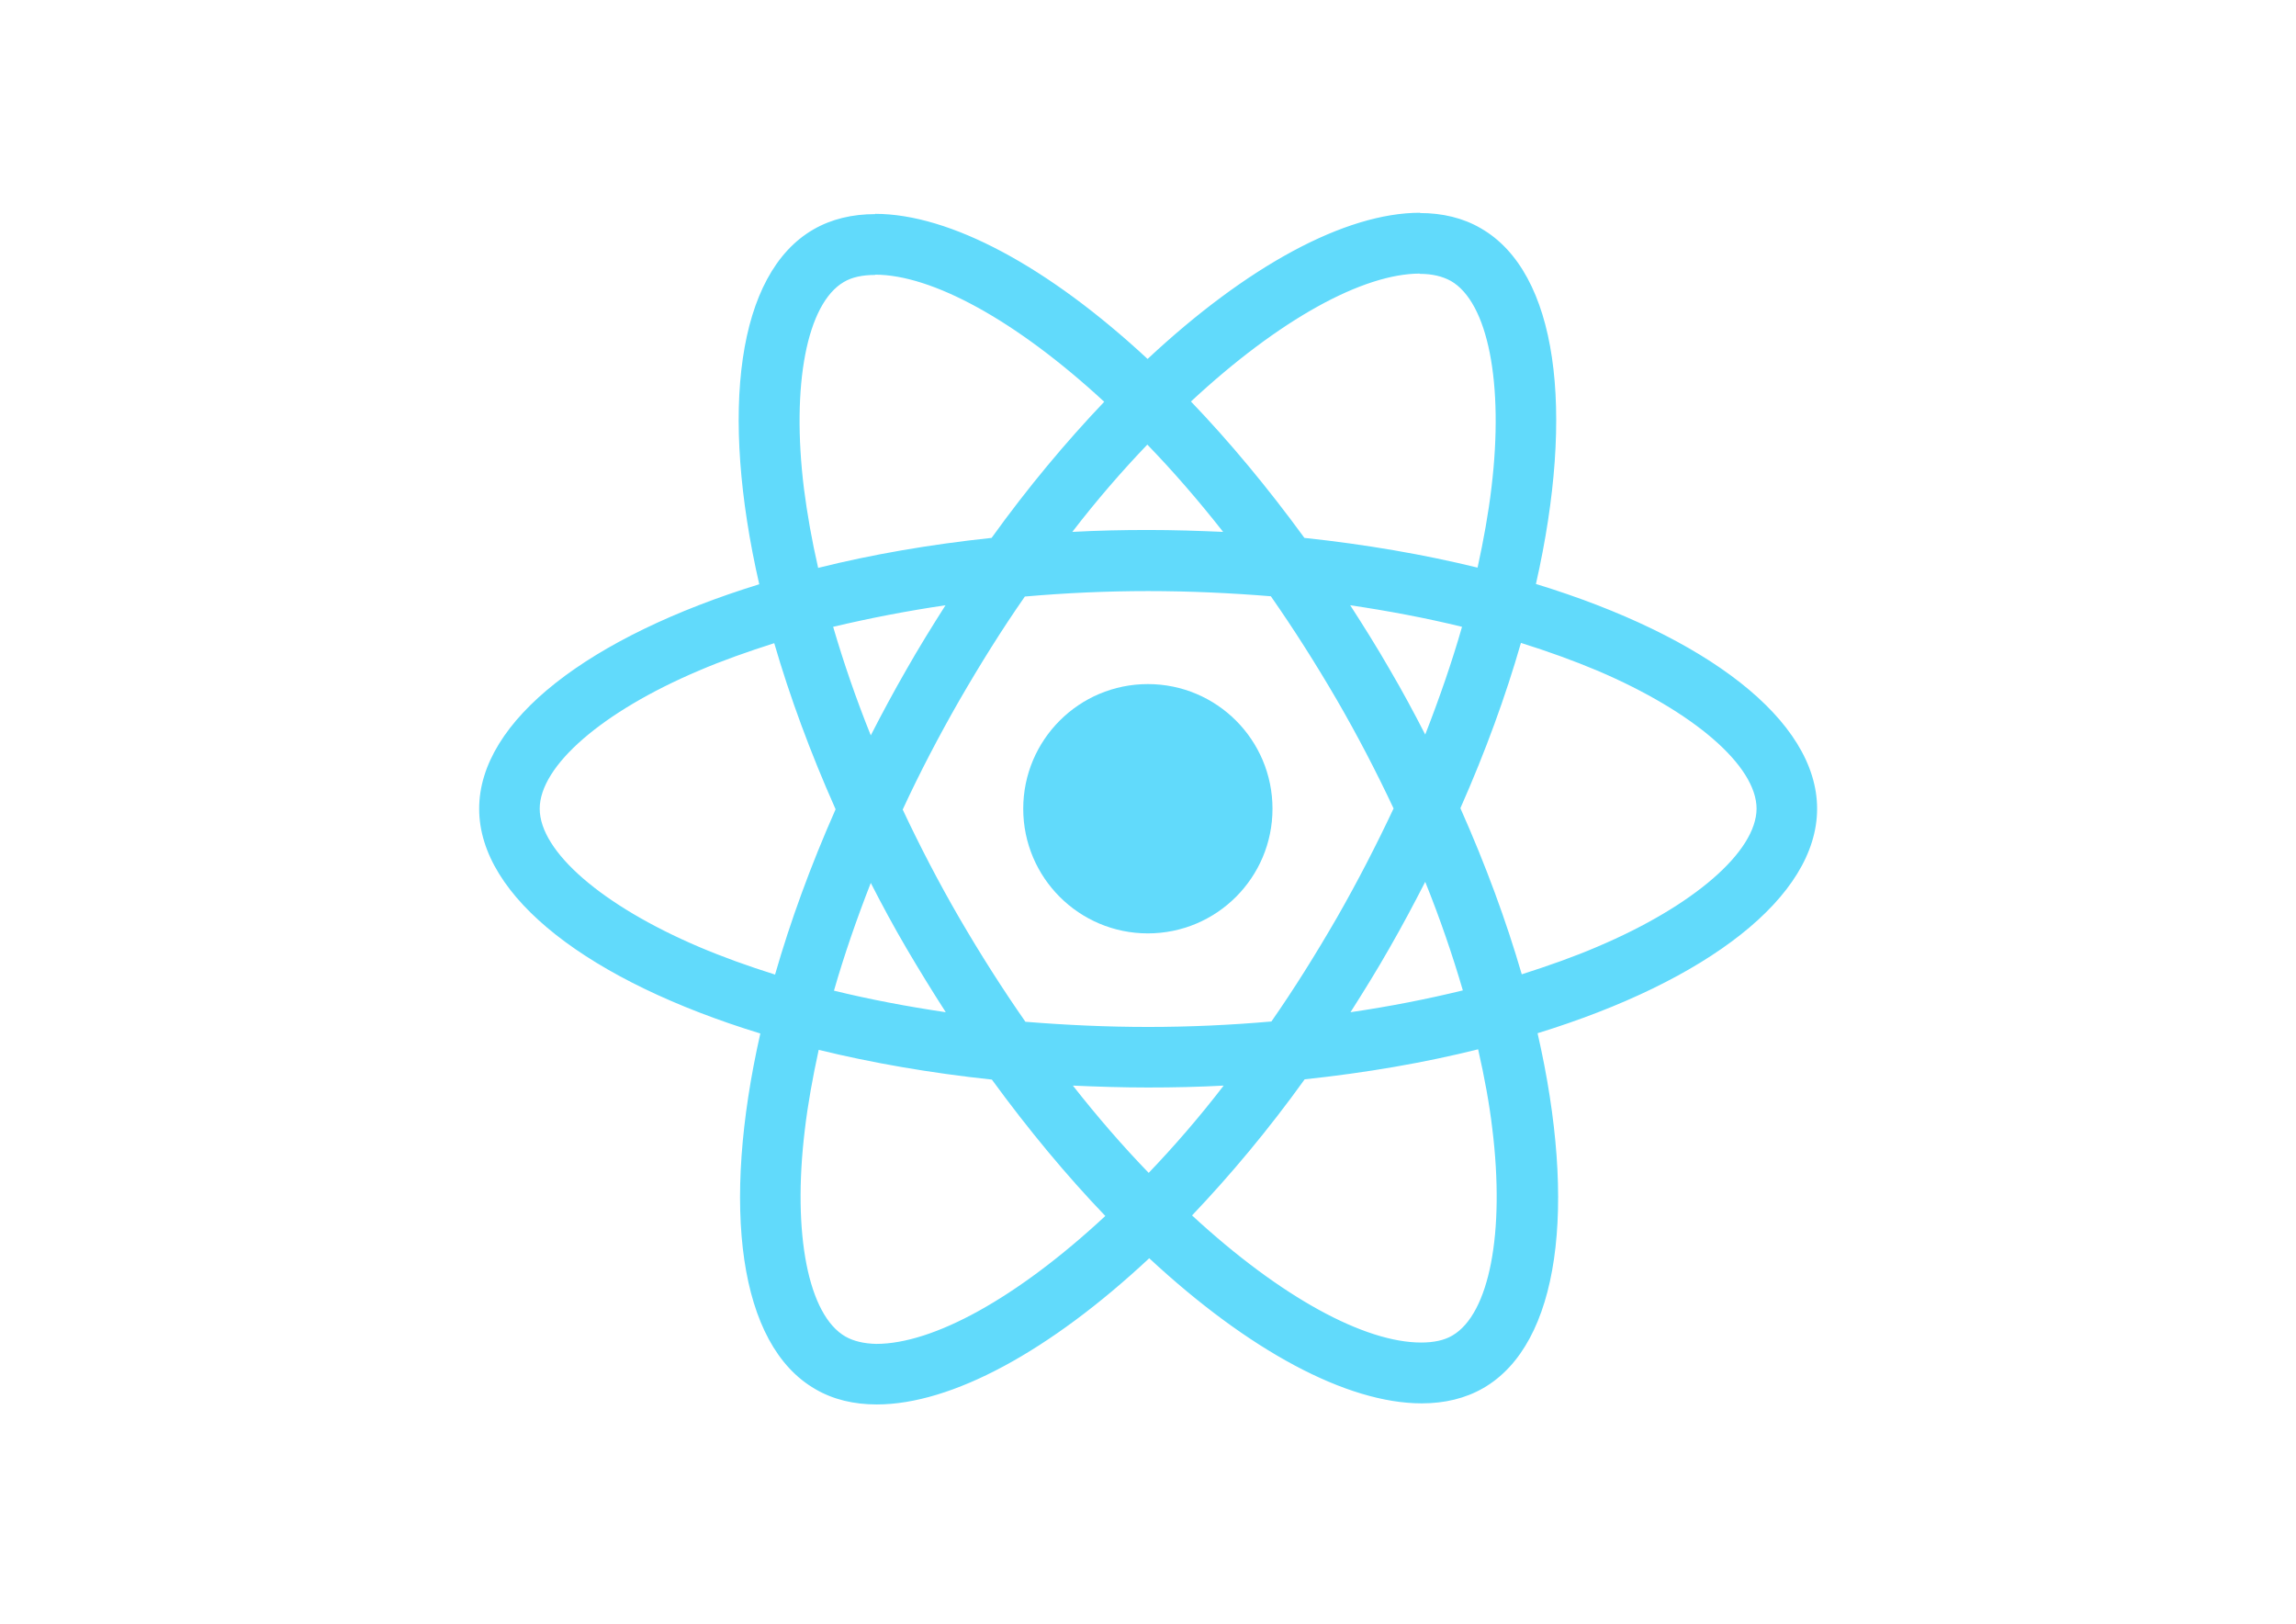
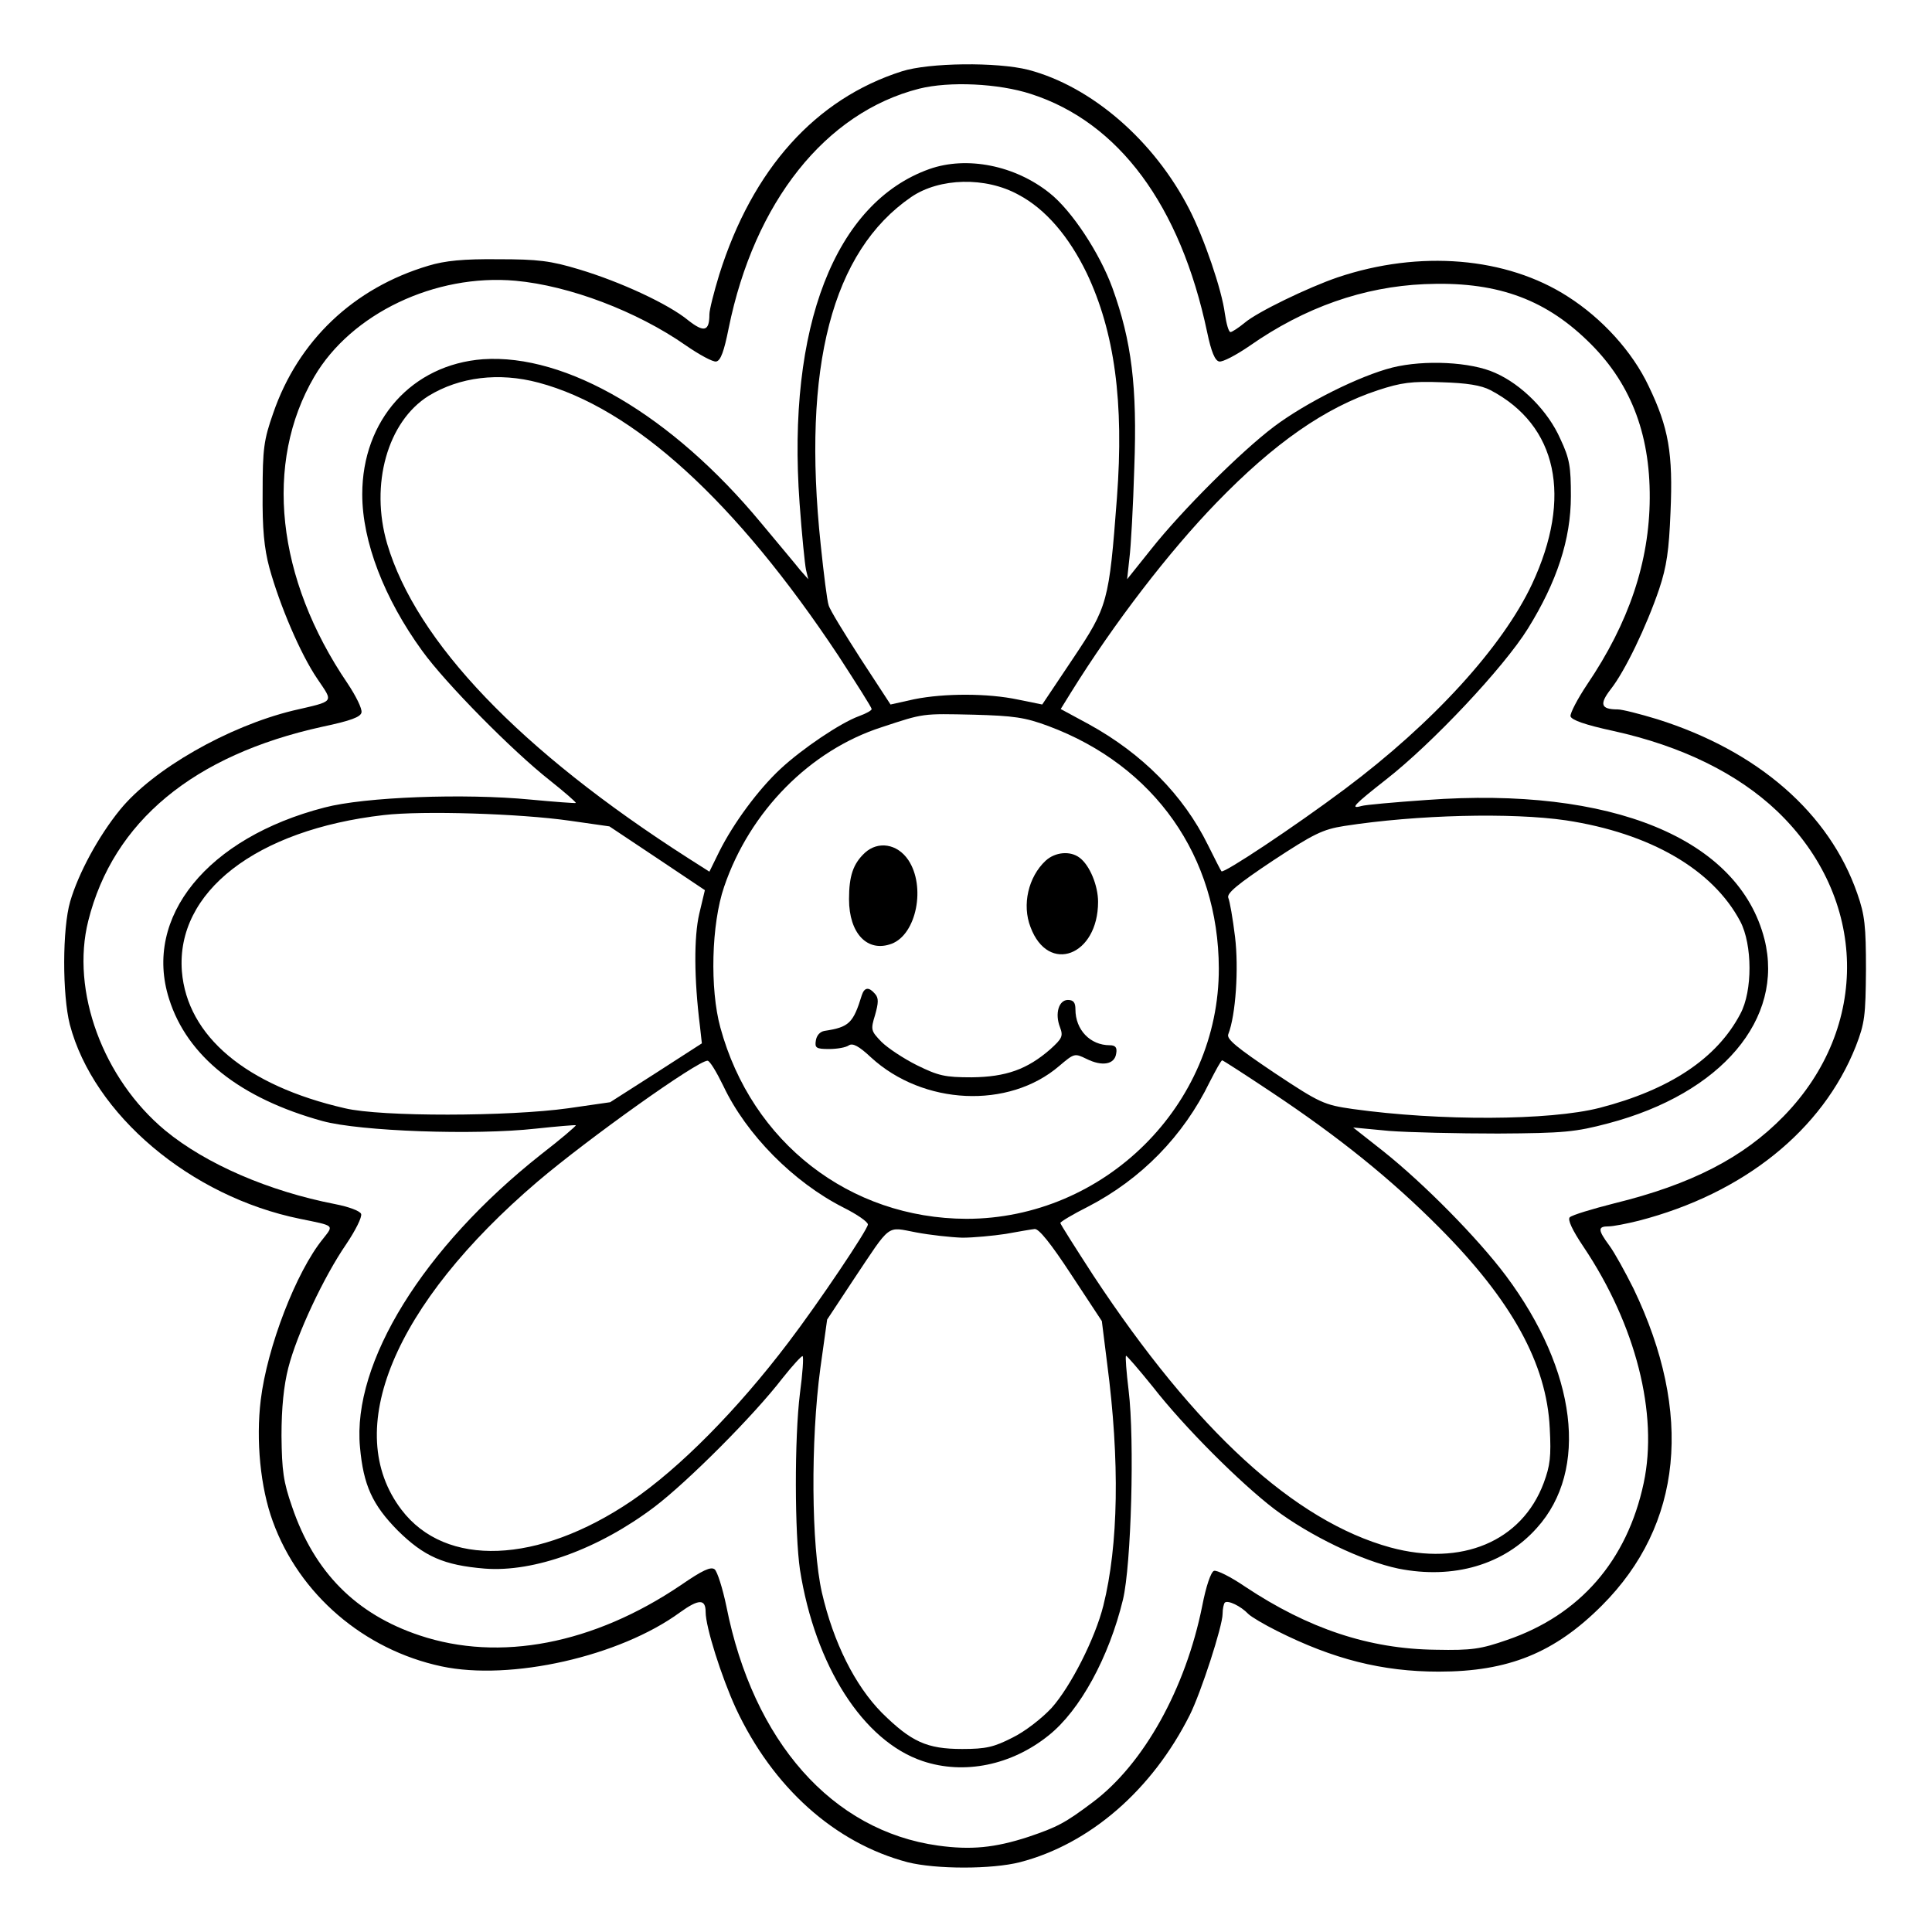
- <svg xmlns="http://www.w3.org/2000/svg" viewBox="0 0 841.9 595.3">
-   <g fill="#61DAFB">
-     <path d="M666.3 296.5c0-32.5-40.7-63.3-103.1-82.4 14.4-63.6 8-114.2-20.2-130.4-6.5-3.8-14.1-5.6-22.4-5.6v22.3c4.6 0 8.3.9 11.4 2.6 13.6 7.8 19.5 37.5 14.9 75.7-1.1 9.4-2.9 19.3-5.1 29.4-19.6-4.8-41-8.5-63.5-10.9-13.5-18.5-27.5-35.3-41.6-50 32.6-30.3 63.2-46.9 84-46.9V78c-27.5 0-63.5 19.6-99.9 53.6-36.4-33.8-72.4-53.2-99.9-53.2v22.3c20.7 0 51.4 16.5 84 46.6-14 14.7-28 31.4-41.3 49.9-22.6 2.4-44 6.1-63.6 11-2.3-10-4-19.7-5.2-29-4.7-38.2 1.1-67.9 14.6-75.8 3-1.8 6.9-2.6 11.5-2.6V78.5c-8.4 0-16 1.8-22.6 5.6-28.1 16.2-34.4 66.7-19.9 130.1-62.2 19.2-102.7 49.9-102.7 82.3 0 32.5 40.7 63.3 103.1 82.4-14.4 63.6-8 114.2 20.2 130.4 6.5 3.8 14.1 5.6 22.5 5.6 27.5 0 63.5-19.6 99.9-53.6 36.4 33.8 72.4 53.2 99.9 53.2 8.4 0 16-1.8 22.6-5.6 28.1-16.2 34.4-66.7 19.9-130.1 62-19.1 102.5-49.9 102.5-82.3zm-130.2-66.7c-3.7 12.9-8.3 26.2-13.5 39.5-4.1-8-8.4-16-13.1-24-4.6-8-9.5-15.8-14.4-23.4 14.2 2.1 27.9 4.7 41 7.9zm-45.8 106.5c-7.8 13.5-15.8 26.3-24.1 38.2-14.9 1.3-30 2-45.2 2-15.1 0-30.2-.7-45-1.9-8.3-11.9-16.4-24.6-24.2-38-7.6-13.1-14.5-26.4-20.8-39.8 6.2-13.4 13.2-26.8 20.7-39.9 7.8-13.5 15.8-26.3 24.1-38.2 14.9-1.3 30-2 45.2-2 15.1 0 30.2.7 45 1.9 8.3 11.9 16.4 24.6 24.2 38 7.6 13.1 14.5 26.4 20.8 39.8-6.3 13.4-13.2 26.8-20.7 39.9zm32.3-13c5.4 13.4 10 26.8 13.8 39.8-13.1 3.2-26.9 5.9-41.2 8 4.9-7.7 9.8-15.6 14.4-23.7 4.6-8 8.9-16.1 13-24.1zM421.2 430c-9.3-9.6-18.6-20.3-27.8-32 9 .4 18.2.7 27.5.7 9.4 0 18.7-.2 27.8-.7-9 11.7-18.3 22.4-27.5 32zm-74.4-58.9c-14.2-2.1-27.9-4.7-41-7.9 3.7-12.9 8.3-26.2 13.5-39.5 4.1 8 8.4 16 13.1 24 4.7 8 9.5 15.8 14.4 23.4zM420.7 163c9.3 9.6 18.6 20.3 27.8 32-9-.4-18.2-.7-27.5-.7-9.4 0-18.7.2-27.8.7 9-11.7 18.3-22.4 27.5-32zm-74 58.9c-4.9 7.7-9.8 15.6-14.4 23.7-4.6 8-8.9 16-13 24-5.4-13.4-10-26.8-13.8-39.8 13.1-3.1 26.9-5.8 41.2-7.9zm-90.5 125.2c-35.4-15.1-58.3-34.9-58.3-50.6 0-15.7 22.9-35.6 58.3-50.6 8.6-3.7 18-7 27.7-10.1 5.7 19.6 13.2 40 22.5 60.9-9.2 20.8-16.6 41.1-22.2 60.6-9.9-3.1-19.3-6.5-28-10.2zM310 490c-13.6-7.8-19.5-37.5-14.9-75.7 1.1-9.4 2.9-19.3 5.1-29.4 19.6 4.8 41 8.5 63.5 10.9 13.5 18.5 27.5 35.3 41.6 50-32.6 30.3-63.2 46.9-84 46.9-4.5-.1-8.3-1-11.3-2.7zm237.2-76.2c4.7 38.2-1.1 67.9-14.6 75.8-3 1.8-6.9 2.6-11.5 2.6-20.7 0-51.4-16.5-84-46.6 14-14.7 28-31.4 41.3-49.9 22.6-2.4 44-6.1 63.6-11 2.3 10.1 4.1 19.8 5.2 29.1zm38.5-66.7c-8.6 3.7-18 7-27.7 10.1-5.7-19.6-13.2-40-22.5-60.9 9.2-20.8 16.6-41.1 22.2-60.6 9.9 3.1 19.3 6.5 28.1 10.2 35.4 15.1 58.3 34.9 58.3 50.6-.1 15.7-23 35.6-58.4 50.6zM320.8 78.4z" />
-     <circle cx="420.9" cy="296.5" r="45.7" />
-     <path d="M520.5 78.1z" />
+ <svg xmlns="http://www.w3.org/2000/svg" version="1.0" width="512pt" height="512pt" viewBox="0 0 512 512" preserveAspectRatio="xMidYMid meet">
+   <g transform="translate(0,512) scale(0.1,-0.1)" fill="#000000" stroke="none">
+     <path d="M2390 4931 c-229 -73 -396 -259 -484 -539 -14 -46 -26 -93 -26 -105 0 -45 -14 -49 -56 -16 -52 43 -179 102 -289 135 -76 23 -109 27 -215 27 -92 1 -141 -4 -184 -17 -199 -59 -346 -199 -412 -391 -25 -71 -28 -95 -28 -210 -1 -96 4 -148 18 -200 27 -98 82 -228 127 -294 43 -64 48 -58 -64 -84 -173 -42 -372 -156 -459 -263 -57 -70 -110 -168 -132 -243 -21 -72 -21 -247 -1 -326 63 -239 320 -456 610 -515 93 -19 90 -16 61 -53 -71 -87 -148 -287 -165 -427 -13 -107 -1 -232 32 -322 70 -193 241 -340 447 -384 183 -39 472 26 632 143 50 36 68 36 68 1 0 -40 42 -172 80 -255 98 -210 262 -357 455 -408 75 -19 224 -19 298 0 185 48 350 191 450 390 30 60 87 236 87 268 0 13 3 27 6 30 8 7 42 -9 62 -30 8 -8 42 -28 76 -45 149 -75 279 -108 429 -108 185 0 307 50 432 175 214 214 243 509 84 840 -22 44 -50 95 -64 114 -31 42 -31 51 -2 51 12 0 48 7 80 15 278 72 487 240 575 462 24 62 26 81 27 203 0 116 -3 145 -23 202 -74 213 -263 378 -530 462 -46 14 -93 26 -105 26 -45 0 -49 14 -18 54 37 47 94 165 128 265 20 60 26 103 30 203 7 157 -5 225 -58 335 -43 91 -123 179 -214 237 -163 105 -393 124 -610 51 -79 -27 -213 -92 -246 -120 -17 -14 -34 -25 -38 -25 -5 0 -11 22 -15 49 -8 63 -55 200 -94 276 -93 182 -259 326 -427 370 -83 21 -263 19 -335 -4z m342 -60 c233 -75 396 -295 467 -631 11 -53 21 -76 32 -78 9 -2 45 17 80 41 147 103 303 157 464 164 185 8 314 -36 431 -149 113 -108 167 -244 166 -418 -1 -169 -55 -330 -166 -494 -26 -39 -45 -76 -44 -84 2 -10 39 -23 113 -39 182 -40 330 -113 435 -213 240 -230 247 -572 17 -808 -107 -110 -245 -181 -449 -231 -59 -15 -112 -31 -118 -37 -6 -6 6 -33 37 -79 138 -206 198 -442 159 -625 -44 -206 -169 -350 -362 -416 -69 -24 -93 -28 -189 -26 -177 2 -338 56 -505 167 -38 26 -76 45 -83 42 -8 -3 -21 -41 -31 -93 -44 -219 -155 -419 -290 -520 -73 -55 -94 -66 -171 -92 -89 -29 -152 -35 -239 -23 -281 39 -490 276 -561 634 -10 48 -24 92 -31 98 -10 8 -32 -2 -90 -42 -231 -156 -480 -204 -692 -133 -168 56 -279 167 -338 341 -23 66 -27 95 -28 188 0 74 6 133 18 180 23 90 94 241 153 327 25 37 43 73 40 81 -3 8 -33 19 -69 26 -175 34 -342 106 -450 195 -165 137 -251 370 -204 556 66 263 279 439 620 514 76 16 102 26 104 38 2 10 -15 44 -37 77 -189 278 -222 584 -88 813 98 167 320 273 533 254 143 -13 322 -81 451 -171 36 -25 73 -45 81 -43 12 2 21 28 33 88 68 335 257 572 505 635 80 20 210 14 296 -14z" />
+     <path d="M2463 4672 c-250 -89 -378 -418 -344 -886 6 -83 14 -162 17 -176 l6 -25 -22 25 c-11 14 -58 70 -103 124 -236 285 -516 449 -737 434 -188 -14 -320 -161 -320 -358 0 -125 58 -276 159 -415 62 -86 240 -266 338 -343 39 -31 70 -58 69 -60 -2 -1 -56 3 -120 9 -176 17 -440 7 -546 -21 -310 -80 -481 -290 -412 -507 48 -153 189 -264 407 -324 99 -27 403 -38 565 -20 56 6 104 10 106 9 1 -2 -40 -37 -93 -78 -311 -246 -500 -551 -479 -775 9 -101 33 -153 100 -221 70 -69 122 -92 231 -101 131 -10 302 52 450 164 88 67 263 242 339 341 27 34 51 60 53 58 3 -2 0 -46 -7 -98 -15 -120 -14 -372 0 -468 40 -254 167 -454 325 -507 110 -37 236 -11 334 68 83 66 160 207 197 360 22 92 31 423 15 554 -6 49 -9 90 -7 92 1 2 33 -35 71 -82 84 -108 233 -256 322 -324 94 -71 233 -138 329 -158 146 -29 280 10 367 108 138 153 106 416 -82 668 -75 100 -216 243 -325 330 l-80 63 95 -9 c52 -4 182 -7 289 -7 175 1 205 4 292 27 300 79 467 277 414 488 -68 267 -405 405 -895 369 -86 -6 -164 -13 -173 -16 -32 -9 -19 4 65 70 123 96 312 297 376 400 77 124 114 237 114 351 0 78 -3 99 -28 152 -32 73 -102 144 -173 175 -64 29 -187 35 -272 14 -87 -22 -229 -93 -313 -156 -89 -67 -246 -224 -326 -325 l-64 -80 6 55 c4 30 10 139 13 241 8 214 -7 335 -58 476 -34 93 -108 205 -166 251 -92 74 -220 99 -319 64z m236 -68 c72 -38 134 -111 181 -208 74 -156 99 -342 80 -595 -21 -277 -24 -288 -117 -427 l-81 -121 -64 13 c-80 17 -195 17 -275 1 l-63 -14 -79 121 c-43 67 -82 130 -85 142 -4 11 -13 83 -21 160 -50 472 30 778 240 922 75 51 197 54 284 6z m-1272 -498 c252 -67 523 -314 795 -724 48 -74 88 -137 88 -141 0 -4 -15 -12 -34 -19 -49 -18 -150 -86 -208 -140 -58 -54 -124 -143 -162 -219 l-26 -53 -55 35 c-447 286 -722 574 -799 834 -46 157 1 324 110 392 82 50 186 63 291 35z m2523 -20 c177 -93 218 -283 110 -514 -78 -166 -262 -368 -496 -543 -135 -101 -322 -225 -327 -218 -2 2 -18 34 -36 70 -65 132 -174 242 -316 320 l-74 40 26 42 c116 187 262 376 387 505 153 158 288 252 428 298 61 20 89 24 168 21 68 -2 105 -8 130 -21z m-1172 -890 c282 -105 451 -346 452 -642 1 -363 -304 -664 -669 -664 -309 1 -569 202 -652 507 -28 102 -24 274 10 373 68 200 228 362 418 423 112 37 106 36 243 33 107 -3 136 -7 198 -30z m-1268 -251 l105 -15 126 -84 127 -85 -15 -63 c-14 -61 -14 -170 2 -298 l5 -45 -121 -78 -122 -78 -111 -16 c-157 -22 -496 -23 -592 0 -262 60 -418 191 -432 363 -16 210 196 375 535 414 103 12 361 4 493 -15z m2640 1 c223 -34 389 -130 462 -268 32 -61 33 -184 0 -245 -62 -118 -187 -201 -373 -249 -133 -34 -424 -35 -654 -3 -76 11 -86 15 -208 96 -98 66 -127 89 -122 102 20 51 28 175 18 258 -6 49 -14 95 -18 104 -4 12 25 36 118 98 108 71 132 83 189 92 193 30 444 36 588 15z m-2233 -704 c61 -129 186 -255 318 -322 36 -18 65 -38 65 -45 0 -13 -131 -208 -211 -313 -135 -178 -288 -333 -416 -420 -247 -167 -492 -177 -609 -23 -160 210 -21 544 361 870 133 113 423 320 450 320 6 0 24 -30 42 -67z m1452 -16 c179 -119 319 -232 446 -360 191 -192 284 -360 292 -531 4 -75 1 -99 -16 -145 -58 -155 -218 -222 -406 -171 -255 70 -517 311 -787 720 -48 74 -88 137 -88 140 0 3 33 23 73 43 141 73 253 187 323 331 16 31 30 57 33 57 2 0 61 -38 130 -84z m-819 -386 c30 0 82 5 115 10 33 6 68 12 77 13 11 1 42 -37 97 -121 l81 -123 14 -112 c34 -259 30 -482 -10 -642 -22 -88 -87 -215 -137 -271 -26 -28 -71 -63 -104 -79 -49 -25 -70 -30 -133 -30 -94 0 -135 19 -213 96 -71 72 -128 185 -159 319 -28 125 -30 401 -4 594 l18 129 70 106 c101 151 86 140 166 125 37 -7 92 -13 122 -14z" />
+     <path d="M2292 2860 c-31 -29 -42 -61 -42 -123 0 -91 49 -142 113 -118 66 25 91 152 44 222 -29 43 -80 51 -115 19z" />
+     <path d="M2771 2839 c-46 -43 -63 -117 -40 -176 47 -126 179 -76 179 67 0 43 -22 97 -49 117 -25 19 -65 15 -90 -8z" />
+     <path d="M2284 2483 c-23 -75 -34 -85 -99 -95 -12 -2 -21 -12 -23 -26 -3 -19 1 -22 35 -22 21 0 45 4 53 10 10 6 26 -2 58 -32 138 -127 365 -138 499 -23 40 34 41 34 72 19 42 -21 75 -15 79 14 3 16 -2 22 -17 22 -52 0 -91 41 -91 95 0 18 -5 25 -20 25 -24 0 -35 -36 -21 -72 9 -24 6 -30 -26 -59 -61 -53 -117 -73 -208 -74 -71 0 -88 4 -145 32 -36 18 -78 46 -94 62 -28 29 -29 32 -17 71 9 32 10 45 0 56 -16 19 -28 18 -35 -3z" />
  </g>
</svg>
